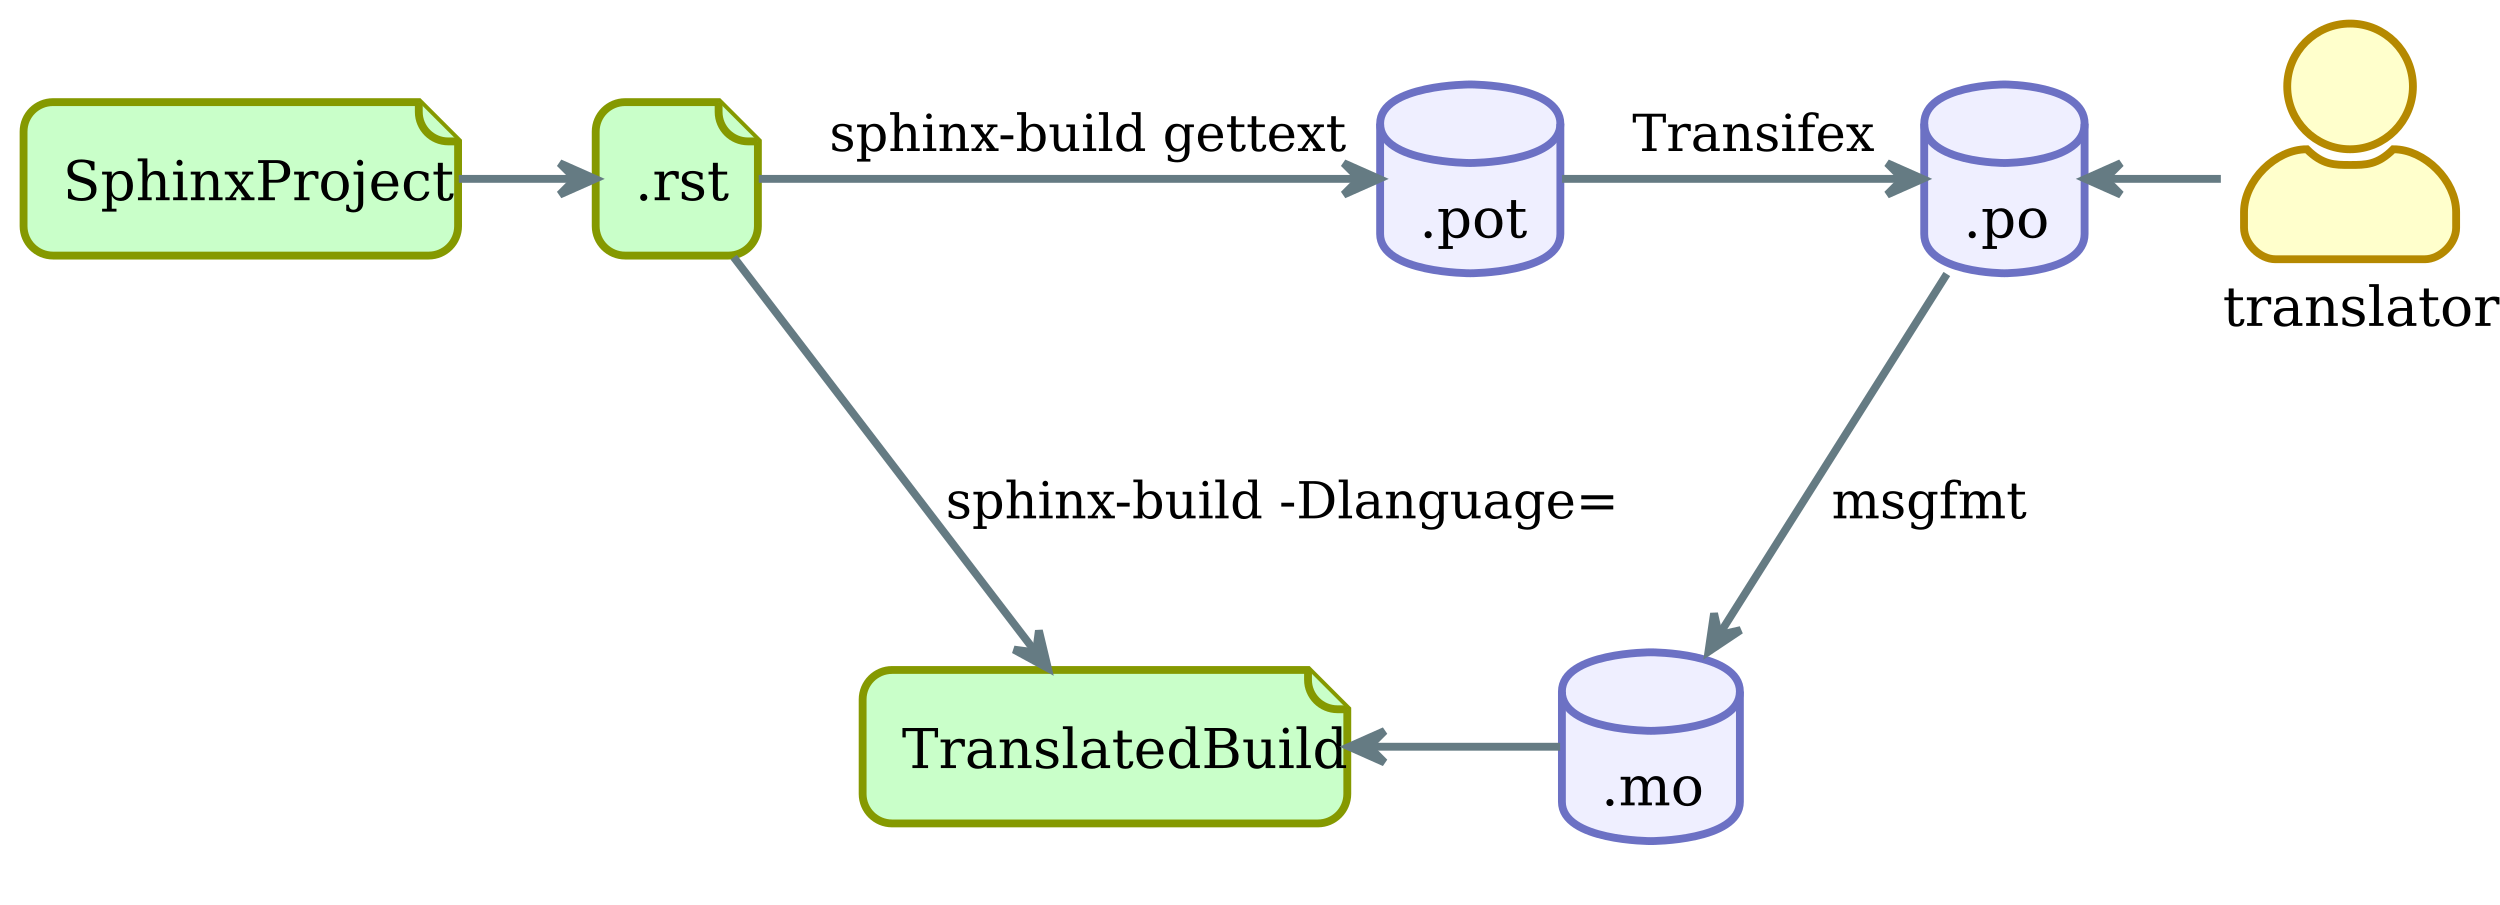
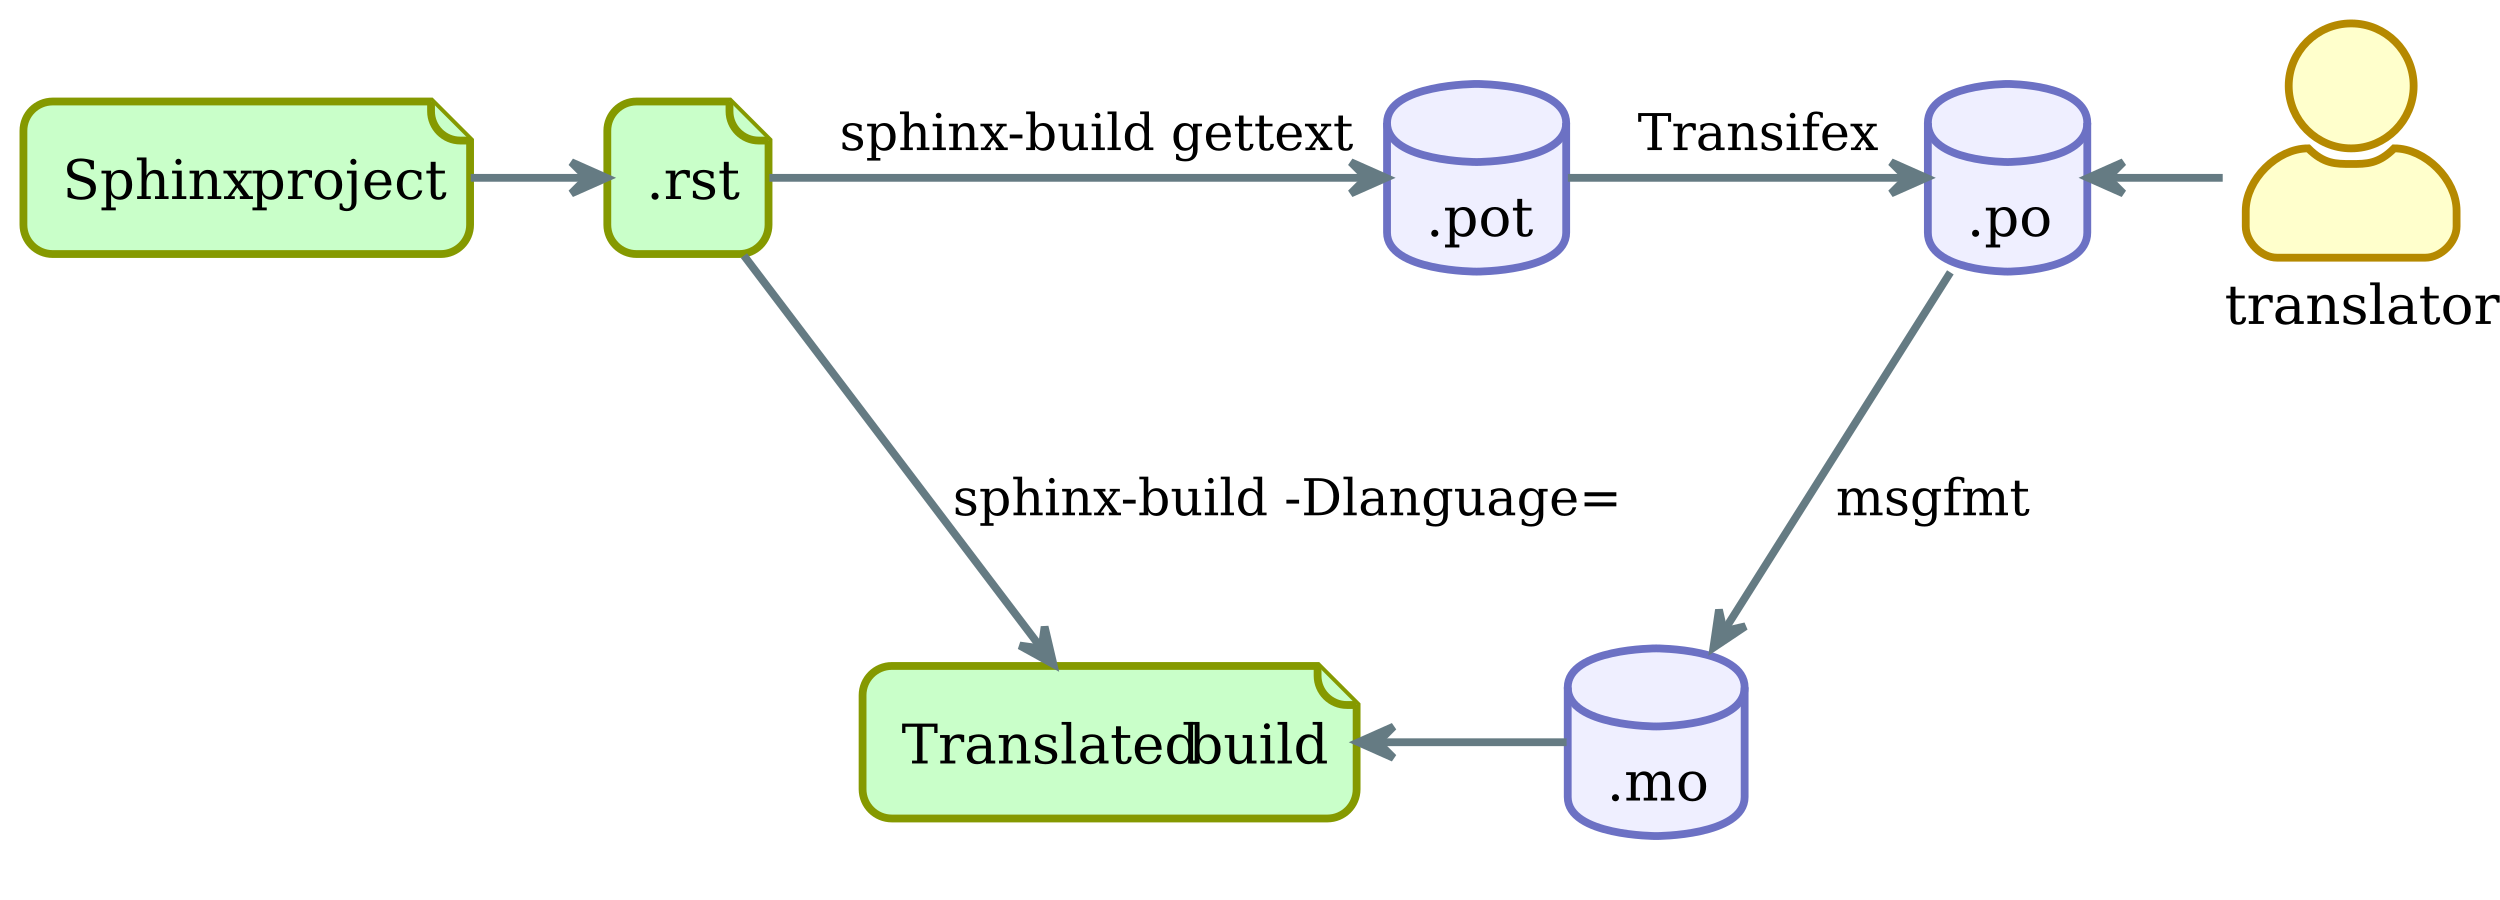
- <svg xmlns="http://www.w3.org/2000/svg" contentStyleType="text/css" data-diagram-type="DESCRIPTION" height="240.625px" preserveAspectRatio="none" style="width:663px;height:240px;" version="1.1" viewBox="0 0 663 240" width="663.542px" zoomAndPan="magnify">
+ <svg xmlns="http://www.w3.org/2000/svg" contentStyleType="text/css" data-diagram-type="DESCRIPTION" height="240.625px" preserveAspectRatio="none" style="width:667px;height:240px;" version="1.1" viewBox="0 0 667 240" width="667.708px" zoomAndPan="magnify">
  <defs />
  <g>
    <g class="entity" data-entity="SphinxProject" data-source-line="4" data-uid="ent0002" id="entity_SphinxProject">
-       <path d="M6.25,34.896 L6.25,59.967 A7.812,7.812 0 0 0 14.062,67.779 L113.668,67.779 A7.812,7.812 0 0 0 121.481,59.967 L121.481,37.5 L111.064,27.083 L14.062,27.083 A7.812,7.812 0 0 0 6.25,34.896" fill="#C9FFC9" style="stroke:#859900;stroke-width:2.083;" />
-       <path d="M111.064,27.083 L111.064,29.688 A7.812,7.812 0 0 0 118.877,37.5 L121.481,37.5" fill="#C9FFC9" style="stroke:#859900;stroke-width:2.083;" />
-       <text fill="#000000" font-family="Dejavu Serif" font-size="14.583" lengthAdjust="spacing" textLength="94.398" x="16.667" y="53.09">SphinxProject</text>
+       <path d="M6.25,34.896 L6.25,59.967 A7.812,7.812 0 0 0 14.062,67.779 L117.606,67.779 A7.812,7.812 0 0 0 125.418,59.967 L125.418,37.5 L115.002,27.083 L14.062,27.083 A7.812,7.812 0 0 0 6.25,34.896" fill="#C9FFC9" style="stroke:#859900;stroke-width:2.083;" />
+       <path d="M115.002,27.083 L115.002,29.688 A7.812,7.812 0 0 0 122.814,37.5 L125.418,37.5" fill="#C9FFC9" style="stroke:#859900;stroke-width:2.083;" />
+       <text fill="#000000" font-family="Dejavu Serif" font-size="14.583" lengthAdjust="spacing" textLength="46.477" x="16.667" y="53.09">Sphinx</text>
+       <text fill="#000000" font-family="Dejavu Serif" font-size="14.583" lengthAdjust="spacing" textLength="3.792" x="63.144" y="53.09"> </text>
+       <text fill="#000000" font-family="Dejavu Serif" font-size="14.583" lengthAdjust="spacing" textLength="48.066" x="66.935" y="53.09">project</text>
    </g>
    <g class="entity" data-entity=".rst" data-source-line="5" data-uid="ent0003" id="entity_.rst">
-       <path d="M157.979,34.896 L157.979,59.967 A7.812,7.812 0 0 0 165.792,67.779 L193.181,67.779 A7.812,7.812 0 0 0 200.994,59.967 L200.994,37.5 L190.577,27.083 L165.792,27.083 A7.812,7.812 0 0 0 157.979,34.896" fill="#C9FFC9" style="stroke:#859900;stroke-width:2.083;" />
-       <path d="M190.577,27.083 L190.577,29.688 A7.812,7.812 0 0 0 198.389,37.5 L200.994,37.5" fill="#C9FFC9" style="stroke:#859900;stroke-width:2.083;" />
-       <text fill="#000000" font-family="Dejavu Serif" font-size="14.583" lengthAdjust="spacing" textLength="22.181" x="168.396" y="53.09">.rst</text>
+       <path d="M162.031,34.896 L162.031,59.967 A7.812,7.812 0 0 0 169.844,67.779 L197.233,67.779 A7.812,7.812 0 0 0 205.046,59.967 L205.046,37.5 L194.629,27.083 L169.844,27.083 A7.812,7.812 0 0 0 162.031,34.896" fill="#C9FFC9" style="stroke:#859900;stroke-width:2.083;" />
+       <path d="M194.629,27.083 L194.629,29.688 A7.812,7.812 0 0 0 202.442,37.5 L205.046,37.5" fill="#C9FFC9" style="stroke:#859900;stroke-width:2.083;" />
+       <text fill="#000000" font-family="Dejavu Serif" font-size="14.583" lengthAdjust="spacing" textLength="22.181" x="172.448" y="53.09">.rst</text>
    </g>
    <g class="entity" data-entity=".pot" data-source-line="6" data-uid="ent0004" id="entity_.pot">
-       <path d="M366.01,32.812 C366.01,22.396 389.909,22.396 389.909,22.396 C389.909,22.396 413.808,22.396 413.808,32.812 L413.808,62.05 C413.808,72.467 389.909,72.467 389.909,72.467 C389.909,72.467 366.01,72.467 366.01,62.05 L366.01,32.812" fill="#EFEFFF" style="stroke:#6C71C4;stroke-width:2.083;" />
-       <path d="M366.01,32.812 C366.01,43.229 389.909,43.229 389.909,43.229 C389.909,43.229 413.808,43.229 413.808,32.812" fill="none" style="stroke:#6C71C4;stroke-width:2.083;" />
-       <text fill="#000000" font-family="Dejavu Serif" font-size="14.583" lengthAdjust="spacing" textLength="26.965" x="376.427" y="62.985">.pot</text>
+       <path d="M370.062,32.812 C370.062,22.396 393.961,22.396 393.961,22.396 C393.961,22.396 417.86,22.396 417.86,32.812 L417.86,62.05 C417.86,72.467 393.961,72.467 393.961,72.467 C393.961,72.467 370.062,72.467 370.062,62.05 L370.062,32.812" fill="#EFEFFF" style="stroke:#6C71C4;stroke-width:2.083;" />
+       <path d="M370.062,32.812 C370.062,43.229 393.961,43.229 393.961,43.229 C393.961,43.229 417.86,43.229 417.86,32.812" fill="none" style="stroke:#6C71C4;stroke-width:2.083;" />
+       <text fill="#000000" font-family="Dejavu Serif" font-size="14.583" lengthAdjust="spacing" textLength="26.965" x="380.479" y="62.985">.pot</text>
    </g>
    <g class="entity" data-entity=".po" data-source-line="7" data-uid="ent0005" id="entity_.po">
-       <path d="M510.302,32.812 C510.302,22.396 531.569,22.396 531.569,22.396 C531.569,22.396 552.835,22.396 552.835,32.812 L552.835,62.05 C552.835,72.467 531.569,72.467 531.569,72.467 C531.569,72.467 510.302,72.467 510.302,62.05 L510.302,32.812" fill="#EFEFFF" style="stroke:#6C71C4;stroke-width:2.083;" />
-       <path d="M510.302,32.812 C510.302,43.229 531.569,43.229 531.569,43.229 C531.569,43.229 552.835,43.229 552.835,32.812" fill="none" style="stroke:#6C71C4;stroke-width:2.083;" />
-       <text fill="#000000" font-family="Dejavu Serif" font-size="14.583" lengthAdjust="spacing" textLength="21.7" x="520.719" y="62.985">.po</text>
+       <path d="M514.354,32.812 C514.354,22.396 535.621,22.396 535.621,22.396 C535.621,22.396 556.887,22.396 556.887,32.812 L556.887,62.05 C556.887,72.467 535.621,72.467 535.621,72.467 C535.621,72.467 514.354,72.467 514.354,62.05 L514.354,32.812" fill="#EFEFFF" style="stroke:#6C71C4;stroke-width:2.083;" />
+       <path d="M514.354,32.812 C514.354,43.229 535.621,43.229 535.621,43.229 C535.621,43.229 556.887,43.229 556.887,32.812" fill="none" style="stroke:#6C71C4;stroke-width:2.083;" />
+       <text fill="#000000" font-family="Dejavu Serif" font-size="14.583" lengthAdjust="spacing" textLength="21.7" x="524.771" y="62.985">.po</text>
    </g>
    <g class="entity" data-entity=".mo" data-source-line="8" data-uid="ent0006" id="entity_.mo">
-       <path d="M414.219,183.406 C414.219,172.99 437.819,172.99 437.819,172.99 C437.819,172.99 461.419,172.99 461.419,183.406 L461.419,212.644 C461.419,223.06 437.819,223.06 437.819,223.06 C437.819,223.06 414.219,223.06 414.219,212.644 L414.219,183.406" fill="#EFEFFF" style="stroke:#6C71C4;stroke-width:2.083;" />
-       <path d="M414.219,183.406 C414.219,193.823 437.819,193.823 437.819,193.823 C437.819,193.823 461.419,193.823 461.419,183.406" fill="none" style="stroke:#6C71C4;stroke-width:2.083;" />
-       <text fill="#000000" font-family="Dejavu Serif" font-size="14.583" lengthAdjust="spacing" textLength="26.367" x="424.635" y="213.579">.mo</text>
+       <path d="M418.271,183.406 C418.271,172.99 441.871,172.99 441.871,172.99 C441.871,172.99 465.471,172.99 465.471,183.406 L465.471,212.644 C465.471,223.06 441.871,223.06 441.871,223.06 C441.871,223.06 418.271,223.06 418.271,212.644 L418.271,183.406" fill="#EFEFFF" style="stroke:#6C71C4;stroke-width:2.083;" />
+       <path d="M418.271,183.406 C418.271,193.823 441.871,193.823 441.871,193.823 C441.871,193.823 465.471,193.823 465.471,183.406" fill="none" style="stroke:#6C71C4;stroke-width:2.083;" />
+       <text fill="#000000" font-family="Dejavu Serif" font-size="14.583" lengthAdjust="spacing" textLength="26.367" x="428.688" y="213.579">.mo</text>
    </g>
    <g class="entity" data-entity="translator" data-source-line="9" data-uid="ent0007" id="entity_translator">
-       <ellipse cx="623.24" cy="22.917" fill="#FFFFCC" rx="16.667" ry="16.667" style="stroke:#B58900;stroke-width:2.083;" />
-       <path d="M623.24,43.75 C627.406,43.75 630.531,43.75 634.698,39.583 C643.031,39.583 651.365,47.917 651.365,56.25 L651.365,60.417 C651.365,64.583 647.198,68.75 643.031,68.75 L603.448,68.75 C599.281,68.75 595.115,64.583 595.115,60.417 L595.115,56.25 C595.115,47.917 603.448,39.583 611.781,39.583 C615.948,43.75 619.073,43.75 623.24,43.75" fill="#FFFFCC" style="stroke:#B58900;stroke-width:2.083;" />
-       <text fill="#000000" font-family="Dejavu Serif" font-size="14.583" lengthAdjust="spacing" textLength="67.521" x="589.479" y="86.423">translator</text>
+       <ellipse cx="627.292" cy="22.917" fill="#FFFFCC" rx="16.667" ry="16.667" style="stroke:#B58900;stroke-width:2.083;" />
+       <path d="M627.292,43.75 C631.458,43.75 634.583,43.75 638.75,39.583 C647.083,39.583 655.417,47.917 655.417,56.25 L655.417,60.417 C655.417,64.583 651.25,68.75 647.083,68.75 L607.5,68.75 C603.333,68.75 599.167,64.583 599.167,60.417 L599.167,56.25 C599.167,47.917 607.5,39.583 615.833,39.583 C620,43.75 623.125,43.75 627.292,43.75" fill="#FFFFCC" style="stroke:#B58900;stroke-width:2.083;" />
+       <text fill="#000000" font-family="Dejavu Serif" font-size="14.583" lengthAdjust="spacing" textLength="67.521" x="593.531" y="86.423">translator</text>
    </g>
    <g class="entity" data-entity="TranslatedBuild" data-source-line="10" data-uid="ent0008" id="entity_TranslatedBuild">
-       <path d="M228.771,185.49 L228.771,210.56 A7.812,7.812 0 0 0 236.583,218.373 L349.489,218.373 A7.812,7.812 0 0 0 357.302,210.56 L357.302,188.094 L346.885,177.677 L236.583,177.677 A7.812,7.812 0 0 0 228.771,185.49" fill="#C9FFC9" style="stroke:#859900;stroke-width:2.083;" />
-       <path d="M346.885,177.677 L346.885,180.281 A7.812,7.812 0 0 0 354.697,188.094 L357.302,188.094" fill="#C9FFC9" style="stroke:#859900;stroke-width:2.083;" />
-       <text fill="#000000" font-family="Dejavu Serif" font-size="14.583" lengthAdjust="spacing" textLength="107.698" x="239.188" y="203.683">TranslatedBuild</text>
+       <path d="M230.135,185.49 L230.135,210.56 A7.812,7.812 0 0 0 237.948,218.373 L354.135,218.373 A7.812,7.812 0 0 0 361.947,210.56 L361.947,188.094 L351.531,177.677 L237.948,177.677 A7.812,7.812 0 0 0 230.135,185.49" fill="#C9FFC9" style="stroke:#859900;stroke-width:2.083;" />
+       <path d="M351.531,177.677 L351.531,180.281 A7.812,7.812 0 0 0 359.343,188.094 L361.947,188.094" fill="#C9FFC9" style="stroke:#859900;stroke-width:2.083;" />
+       <text fill="#000000" font-family="Dejavu Serif" font-size="14.583" lengthAdjust="spacing" textLength="72.712" x="240.552" y="203.683">Translated</text>
+       <text fill="#000000" font-family="Dejavu Serif" font-size="14.583" lengthAdjust="spacing" textLength="3.792" x="313.264" y="203.683"> </text>
+       <text fill="#000000" font-family="Dejavu Serif" font-size="14.583" lengthAdjust="spacing" textLength="34.475" x="317.056" y="203.683">build</text>
    </g>
    <g class="link" data-entity-1=".po" data-entity-2="translator" data-source-line="11" data-uid="lnk10" id="link_.po_translator">
-       <path d="M559.312,47.438 C571.281,47.438 577,47.438 588.969,47.438" fill="none" id=".po-backto-translator" style="stroke:#657B83;stroke-width:2.083;" />
-       <polygon fill="#657B83" points="553.062,47.438,562.438,51.604,558.271,47.438,562.438,43.271,553.062,47.438" style="stroke:#657B83;stroke-width:2.083;" />
+       <path d="M563.365,47.438 C575.333,47.438 581.052,47.438 593.021,47.438" fill="none" id=".po-backto-translator" style="stroke:#657B83;stroke-width:2.083;" />
+       <polygon fill="#657B83" points="557.115,47.438,566.49,51.604,562.323,47.438,566.49,43.271,557.115,47.438" style="stroke:#657B83;stroke-width:2.083;" />
    </g>
    <g class="link" data-entity-1="SphinxProject" data-entity-2=".rst" data-source-line="12" data-uid="lnk11" id="link_SphinxProject_.rst">
-       <path d="M121.677,47.438 C133.719,47.438 139.521,47.438 151.562,47.438" fill="none" id="SphinxProject-to-.rst" style="stroke:#657B83;stroke-width:2.083;" />
-       <polygon fill="#657B83" points="157.812,47.438,148.438,43.271,152.604,47.438,148.438,51.604,157.812,47.438" style="stroke:#657B83;stroke-width:2.083;" />
+       <path d="M125.604,47.438 C137.677,47.438 143.5,47.438 155.562,47.438" fill="none" id="SphinxProject-to-.rst" style="stroke:#657B83;stroke-width:2.083;" />
+       <polygon fill="#657B83" points="161.812,47.438,152.438,43.271,156.604,47.438,152.438,51.604,161.812,47.438" style="stroke:#657B83;stroke-width:2.083;" />
    </g>
    <g class="link" data-entity-1=".rst" data-entity-2=".pot" data-source-line="13" data-uid="lnk12" id="link_.rst_.pot">
-       <path d="M201.219,47.438 C240.802,47.438 318.146,47.438 359.479,47.438" fill="none" id=".rst-to-.pot" style="stroke:#657B83;stroke-width:2.083;" />
-       <polygon fill="#657B83" points="365.729,47.438,356.354,43.271,360.521,47.438,356.354,51.604,365.729,47.438" style="stroke:#657B83;stroke-width:2.083;" />
-       <text fill="#000000" font-family="Dejavu Serif" font-size="13.542" lengthAdjust="spacing" textLength="127.535" x="219.958" y="40.039">sphinx-build gettext</text>
+       <path d="M205.271,47.438 C244.854,47.438 322.198,47.438 363.531,47.438" fill="none" id=".rst-to-.pot" style="stroke:#657B83;stroke-width:2.083;" />
+       <polygon fill="#657B83" points="369.781,47.438,360.406,43.271,364.573,47.438,360.406,51.604,369.781,47.438" style="stroke:#657B83;stroke-width:2.083;" />
+       <text fill="#000000" font-family="Dejavu Serif" font-size="13.542" lengthAdjust="spacing" textLength="127.535" x="224.01" y="40.039">sphinx-build gettext</text>
    </g>
    <g class="link" data-entity-1=".pot" data-entity-2=".po" data-source-line="14" data-uid="lnk13" id="link_.pot_.po">
-       <path d="M414.26,47.438 C441.156,47.438 477.812,47.438 503.604,47.438" fill="none" id=".pot-to-.po" style="stroke:#657B83;stroke-width:2.083;" />
-       <polygon fill="#657B83" points="509.854,47.438,500.479,43.271,504.646,47.438,500.479,51.604,509.854,47.438" style="stroke:#657B83;stroke-width:2.083;" />
-       <text fill="#000000" font-family="Dejavu Serif" font-size="13.542" lengthAdjust="spacing" textLength="58.527" x="432.885" y="40.039">Transifex</text>
+       <path d="M418.312,47.438 C445.208,47.438 481.865,47.438 507.656,47.438" fill="none" id=".pot-to-.po" style="stroke:#657B83;stroke-width:2.083;" />
+       <polygon fill="#657B83" points="513.906,47.438,504.531,43.271,508.698,47.438,504.531,51.604,513.906,47.438" style="stroke:#657B83;stroke-width:2.083;" />
+       <text fill="#000000" font-family="Dejavu Serif" font-size="13.542" lengthAdjust="spacing" textLength="58.527" x="436.938" y="40.039">Transifex</text>
    </g>
    <g class="link" data-entity-1=".po" data-entity-2=".mo" data-source-line="15" data-uid="lnk14" id="link_.po_.mo">
-       <path d="M516.302,72.667 C498.865,100.281 473.859,139.914 456.421,167.518" fill="none" id=".po-to-.mo" style="stroke:#657B83;stroke-width:2.083;" />
-       <polygon fill="#657B83" points="453.083,172.802,461.613,167.101,455.865,168.399,454.567,162.651,453.083,172.802" style="stroke:#657B83;stroke-width:2.083;" />
-       <text fill="#000000" font-family="Dejavu Serif" font-size="13.542" lengthAdjust="spacing" textLength="49.684" x="485.74" y="137.466">msgfmt</text>
+       <path d="M520.354,72.667 C502.917,100.281 477.911,139.914 460.473,167.518" fill="none" id=".po-to-.mo" style="stroke:#657B83;stroke-width:2.083;" />
+       <polygon fill="#657B83" points="457.135,172.802,465.665,167.101,459.917,168.399,458.62,162.651,457.135,172.802" style="stroke:#657B83;stroke-width:2.083;" />
+       <text fill="#000000" font-family="Dejavu Serif" font-size="13.542" lengthAdjust="spacing" textLength="49.684" x="489.792" y="137.466">msgfmt</text>
    </g>
    <g class="link" data-entity-1="TranslatedBuild" data-entity-2=".mo" data-source-line="16" data-uid="lnk16" id="link_TranslatedBuild_.mo">
-       <path d="M364.042,198.031 C382.698,198.031 395.094,198.031 413.75,198.031" fill="none" id="TranslatedBuild-backto-.mo" style="stroke:#657B83;stroke-width:2.083;" />
-       <polygon fill="#657B83" points="357.792,198.031,367.167,202.198,363,198.031,367.167,193.865,357.792,198.031" style="stroke:#657B83;stroke-width:2.083;" />
+       <path d="M368.656,198.031 C387.177,198.031 399.448,198.031 417.969,198.031" fill="none" id="TranslatedBuild-backto-.mo" style="stroke:#657B83;stroke-width:2.083;" />
+       <polygon fill="#657B83" points="362.406,198.031,371.781,202.198,367.615,198.031,371.781,193.865,362.406,198.031" style="stroke:#657B83;stroke-width:2.083;" />
    </g>
    <g class="link" data-entity-1=".rst" data-entity-2="TranslatedBuild" data-source-line="17" data-uid="lnk17" id="link_.rst_TranslatedBuild">
-       <path d="M194.573,68.198 C216.281,96.604 252.351,143.763 274.101,172.222" fill="none" id=".rst-to-TranslatedBuild" style="stroke:#657B83;stroke-width:2.083;" />
-       <polygon fill="#657B83" points="277.896,177.188,275.514,167.209,274.733,173.049,268.892,172.269,277.896,177.188" style="stroke:#657B83;stroke-width:2.083;" />
-       <text fill="#000000" font-family="Dejavu Serif" font-size="13.542" lengthAdjust="spacing" textLength="163.814" x="250.812" y="137.466">sphinx-build -Dlanguage=</text>
+       <path d="M198.479,68.198 C220,96.604 255.716,143.747 277.268,172.205" fill="none" id=".rst-to-TranslatedBuild" style="stroke:#657B83;stroke-width:2.083;" />
+       <polygon fill="#657B83" points="281.042,177.188,278.703,167.198,277.897,173.036,272.06,172.229,281.042,177.188" style="stroke:#657B83;stroke-width:2.083;" />
+       <text fill="#000000" font-family="Dejavu Serif" font-size="13.542" lengthAdjust="spacing" textLength="163.814" x="254.219" y="137.466">sphinx-build -Dlanguage=</text>
    </g>
  </g>
</svg>
